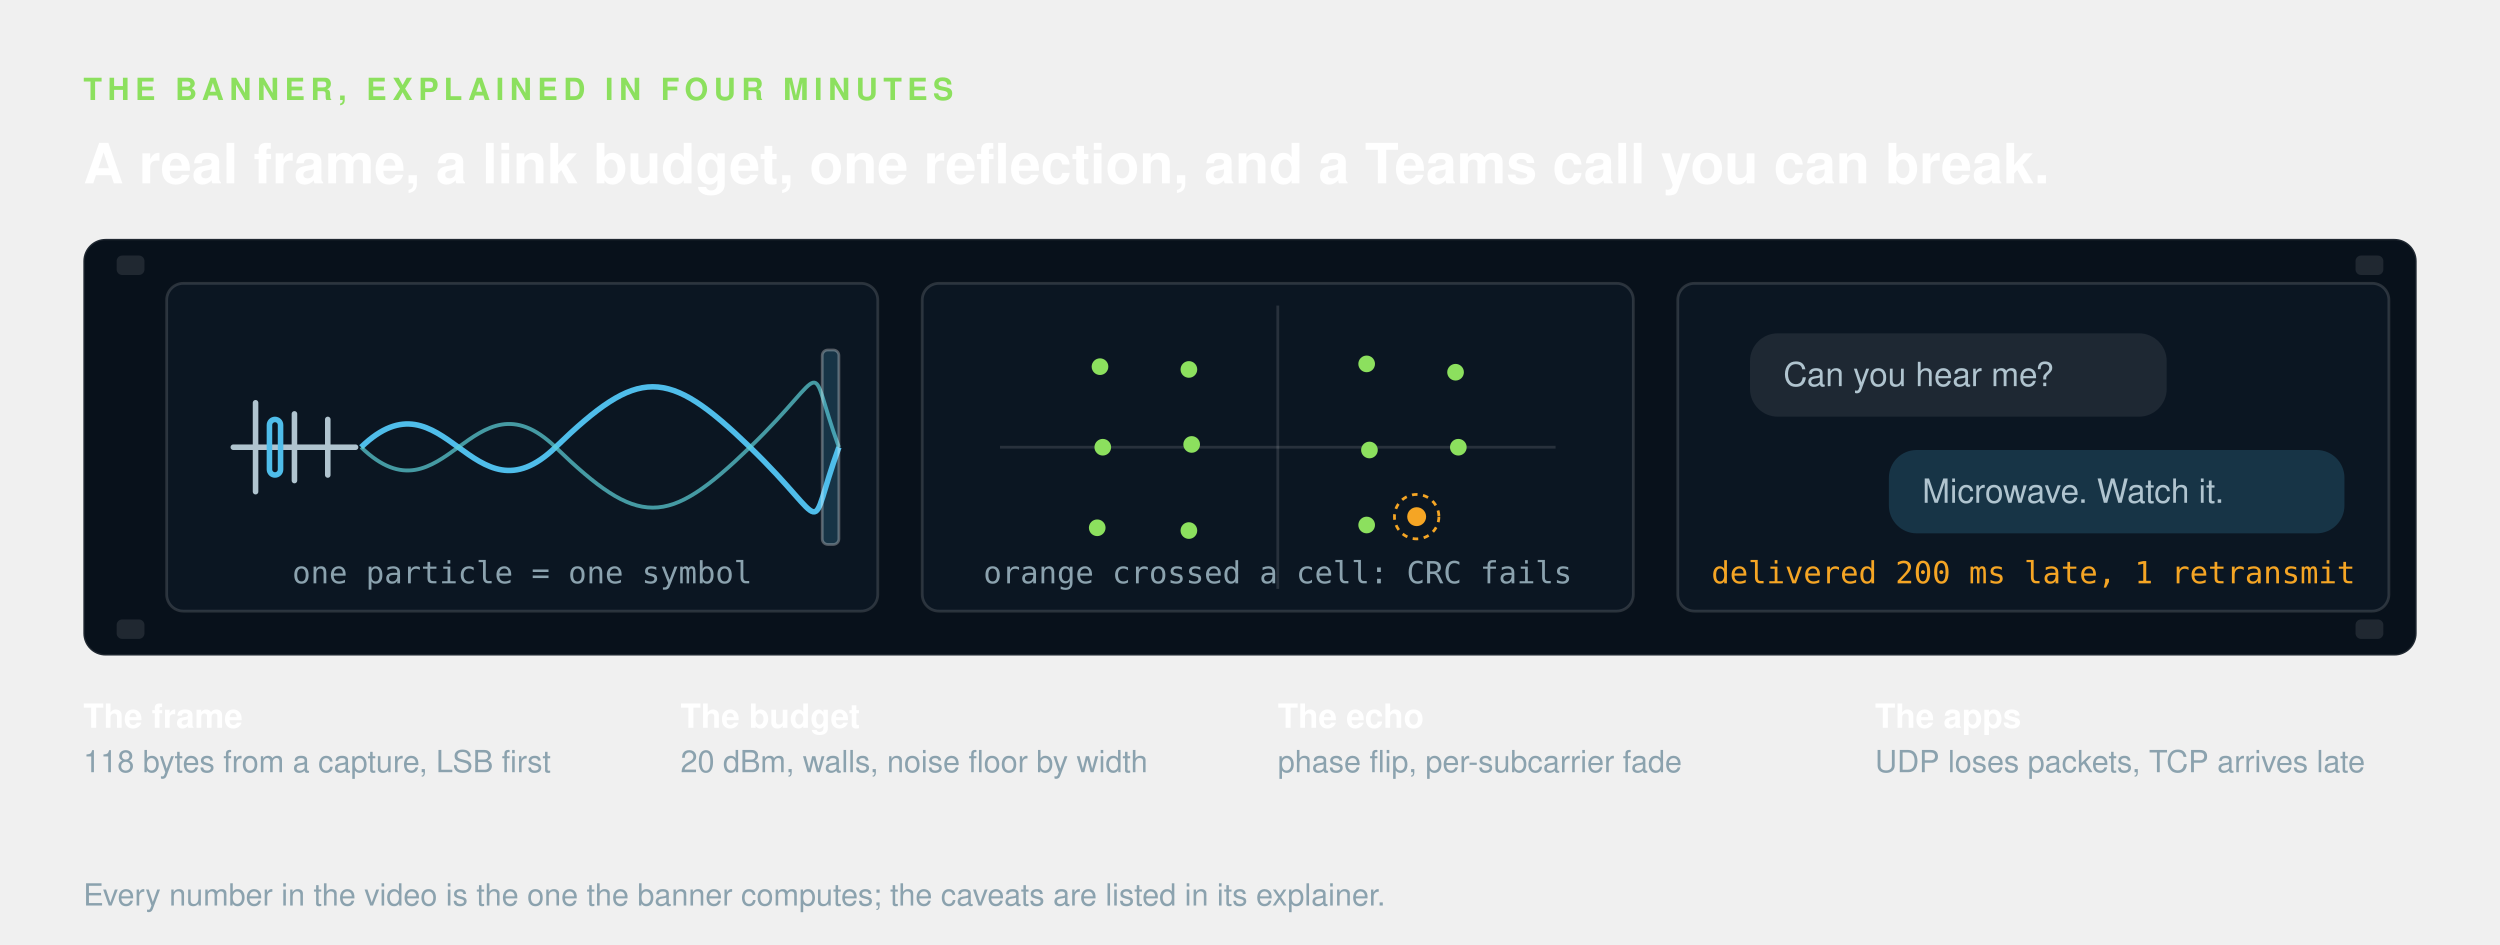
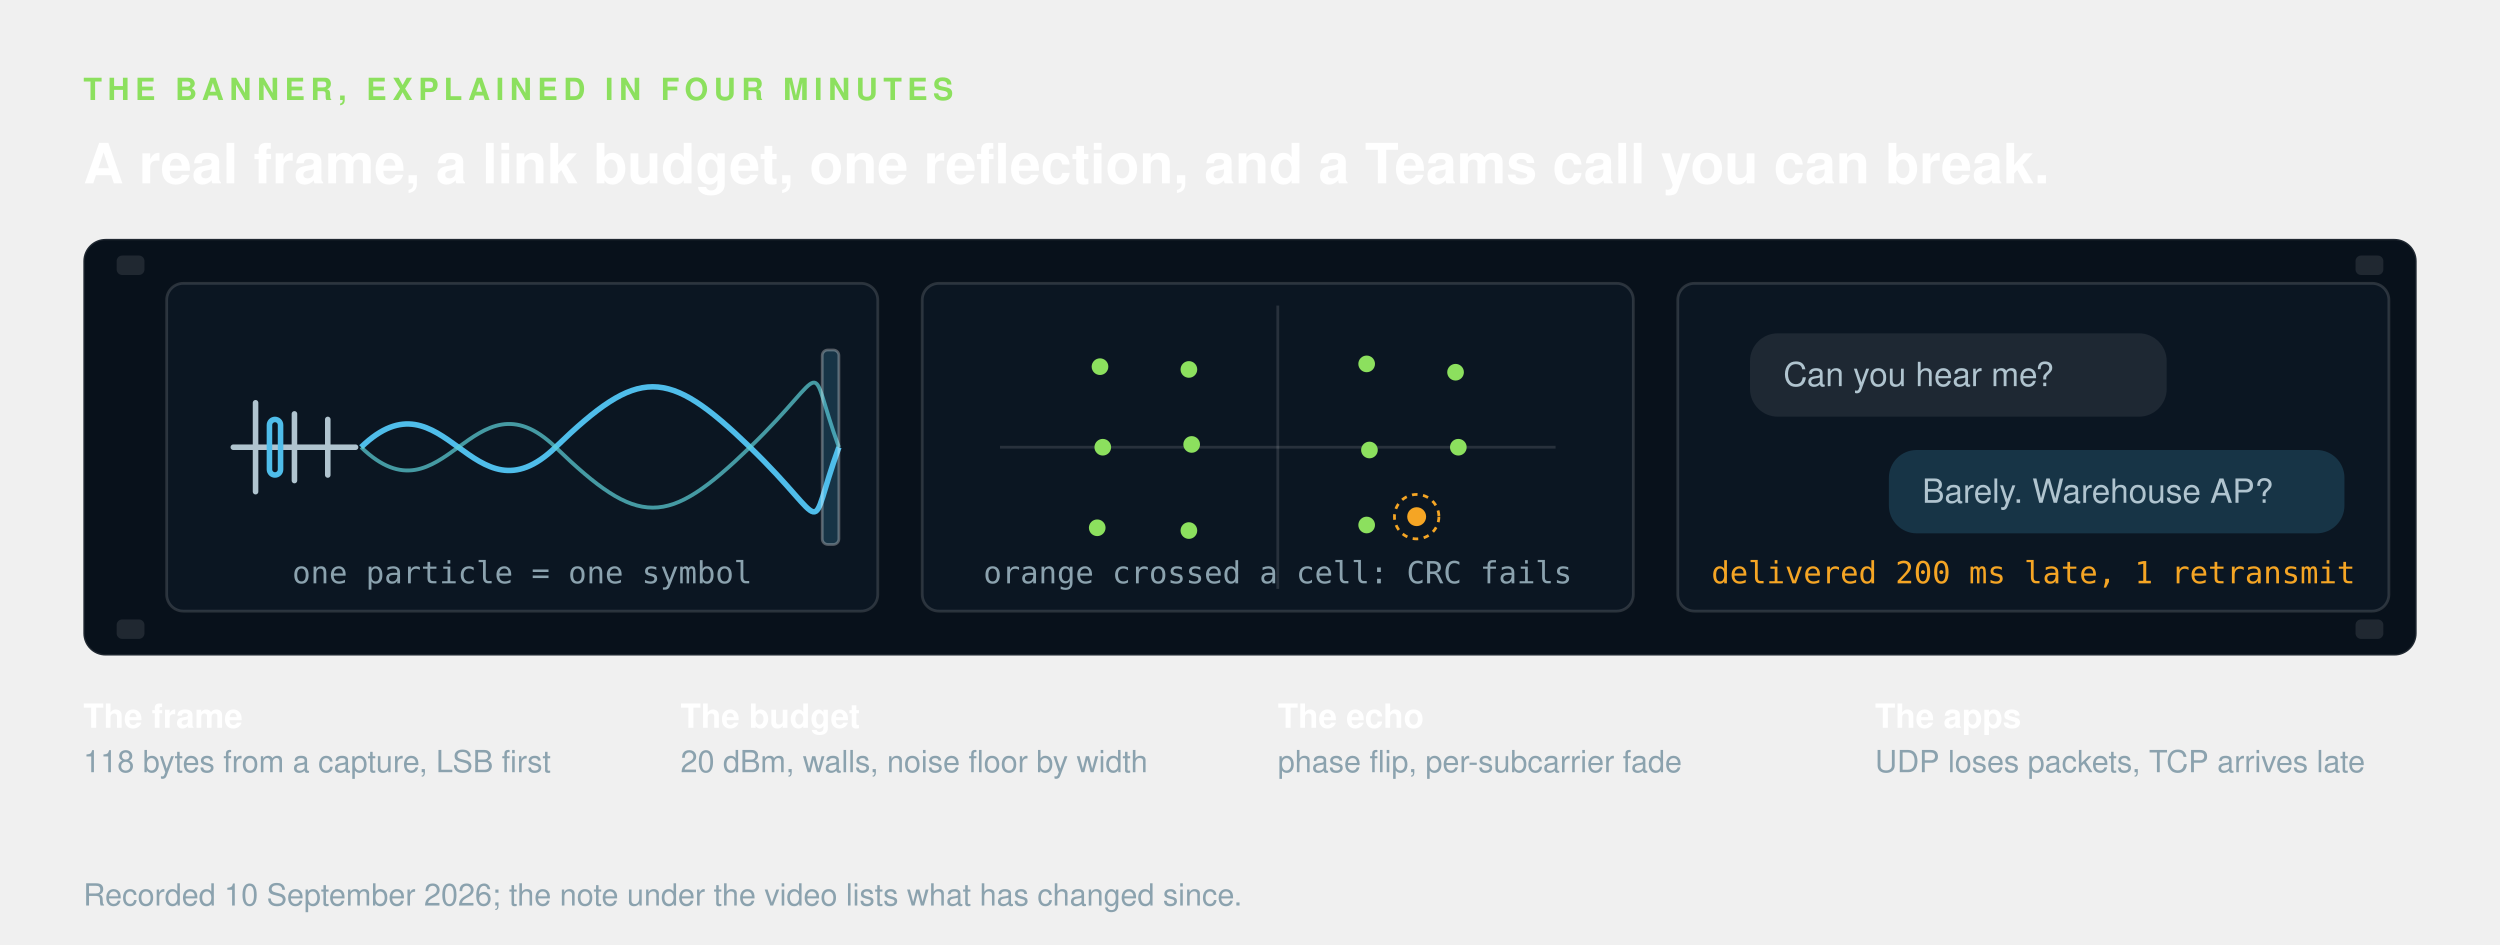
<svg xmlns="http://www.w3.org/2000/svg" viewBox="0 0 900 340" role="img" aria-label="Three film frames: a helix leaving a Yagi, a constellation with hits, and a chat bubble arriving late, with the four things the banner models underneath">
  <defs>
    <style>
    .t{font-family:Instrument Sans,-apple-system,Helvetica,sans-serif}.big{fill:#fff;font-size:20px;font-weight:700}
    .eyebrow{fill:#8CE05E;font-size:11px;letter-spacing:2px;font-weight:600}.mono{font-family:JetBrains Mono,ui-monospace,Menlo,monospace;font-size:11px}
    .frame{fill:#0B1622;stroke:rgba(255,255,255,0.14)}.lbl{fill:#B0C4CF;font-size:12px}.mut{fill:#8BA2AE;font-size:11px}.wh{fill:#fff;font-size:12px;font-weight:600}
  </style>
  </defs>
  <text x="30" y="36" class="t eyebrow">THE BANNER, EXPLAINED IN FOUR MINUTES</text>
  <text x="30" y="66" class="t big">A real frame, a link budget, one reflection, and a Teams call you can break.</text>
  <rect x="30" y="86" width="840" height="150" rx="8" fill="#08111B" stroke="rgba(255,255,255,0.10)" />
  <g fill="rgba(255,255,255,0.10)">
    <rect x="42" y="92" width="10" height="7" rx="2" />
    <rect x="42" y="223" width="10" height="7" rx="2" />
    <rect x="848" y="92" width="10" height="7" rx="2" />
    <rect x="848" y="223" width="10" height="7" rx="2" />
  </g>
  <g transform="translate(40,102)">
    <rect x="0" y="0" width="0" height="0" />
    <rect x="20" y="0" width="256" height="118" rx="6" class="frame" />
    <g stroke="#B0C4CF" stroke-width="2" stroke-linecap="round">
      <line x1="44" y1="59" x2="88" y2="59" />
      <line x1="52" y1="43" x2="52" y2="75" />
      <line x1="66" y1="47" x2="66" y2="71" />
      <line x1="78" y1="49" x2="78" y2="69" />
    </g>
    <rect x="57" y="49" width="4" height="20" rx="2" fill="none" stroke="#4FBDEA" stroke-width="2" />
    <path d="M90 59 C120 30 130 88 160 59 S200 30 230 59 S250 92 262 59" fill="none" stroke="#4FBDEA" stroke-width="2" />
    <path d="M90 59 C120 88 130 30 160 59 S200 88 230 59 S250 26 262 59" fill="none" stroke="#5ED2DA" stroke-width="1.4" opacity="0.7" />
    <rect x="256" y="24" width="6" height="70" rx="2" fill="rgba(79,189,234,0.18)" stroke="rgba(255,255,255,0.3)" />
    <text x="148" y="108" class="t mono" fill="#8BA2AE" text-anchor="middle">one particle = one symbol</text>
    <rect x="292" y="0" width="256" height="118" rx="6" class="frame" />
    <g stroke="rgba(255,255,255,0.12)">
      <line x1="420" y1="8" x2="420" y2="110" />
      <line x1="320" y1="59" x2="520" y2="59" />
    </g>
    <g fill="#8CE05E">
      <circle cx="356" cy="30" r="3" />
      <circle cx="388" cy="31" r="3" />
      <circle cx="452" cy="29" r="3" />
      <circle cx="484" cy="32" r="3" />
      <circle cx="357" cy="59" r="3" />
      <circle cx="389" cy="58" r="3" />
      <circle cx="453" cy="60" r="3" />
      <circle cx="485" cy="59" r="3" />
      <circle cx="355" cy="88" r="3" />
      <circle cx="388" cy="89" r="3" />
      <circle cx="452" cy="87" r="3" />
    </g>
    <circle cx="470" cy="84" r="3.4" fill="#F5A524" />
    <circle cx="470" cy="84" r="8" fill="none" stroke="#F5A524" stroke-dasharray="2 2" />
    <text x="420" y="108" class="t mono" fill="#8BA2AE" text-anchor="middle">orange crossed a cell: CRC fails</text>
    <rect x="564" y="0" width="256" height="118" rx="6" class="frame" />
    <rect x="590" y="18" width="150" height="30" rx="10" fill="rgba(255,255,255,0.08)" />
    <text x="602" y="37" class="t lbl">Can you hear me?</text>
    <rect x="640" y="60" width="164" height="30" rx="10" fill="rgba(79,189,234,0.18)" />
-     <text x="652" y="79" class="t lbl">Microwave. Watch it.</text>
+     <text x="652" y="79" class="t lbl">Barely. Warehouse AP?</text>
    <text x="692" y="108" class="t mono" fill="#F5A524" text-anchor="middle">delivered 200 ms late, 1 retransmit</text>
  </g>
  <g class="t" transform="translate(30,262)">
    <text x="0" y="0" class="wh">The frame</text>
    <text x="0" y="16" class="mut">118 bytes from a capture, LSB first</text>
    <text x="215" y="0" class="wh">The budget</text>
    <text x="215" y="16" class="mut">20 dBm, walls, noise floor by width</text>
    <text x="430" y="0" class="wh">The echo</text>
    <text x="430" y="16" class="mut">phase flip, per-subcarrier fade</text>
    <text x="645" y="0" class="wh">The apps</text>
    <text x="645" y="16" class="mut">UDP loses packets, TCP arrives late</text>
  </g>
-   <text x="30" y="326" class="t mut">Every number in the video is the one the banner computes; the caveats are listed in its explainer.</text>
+   <text x="30" y="326" class="t mut">Recorded 10 September 2026; the note under the video lists what has changed since.</text>
</svg>
